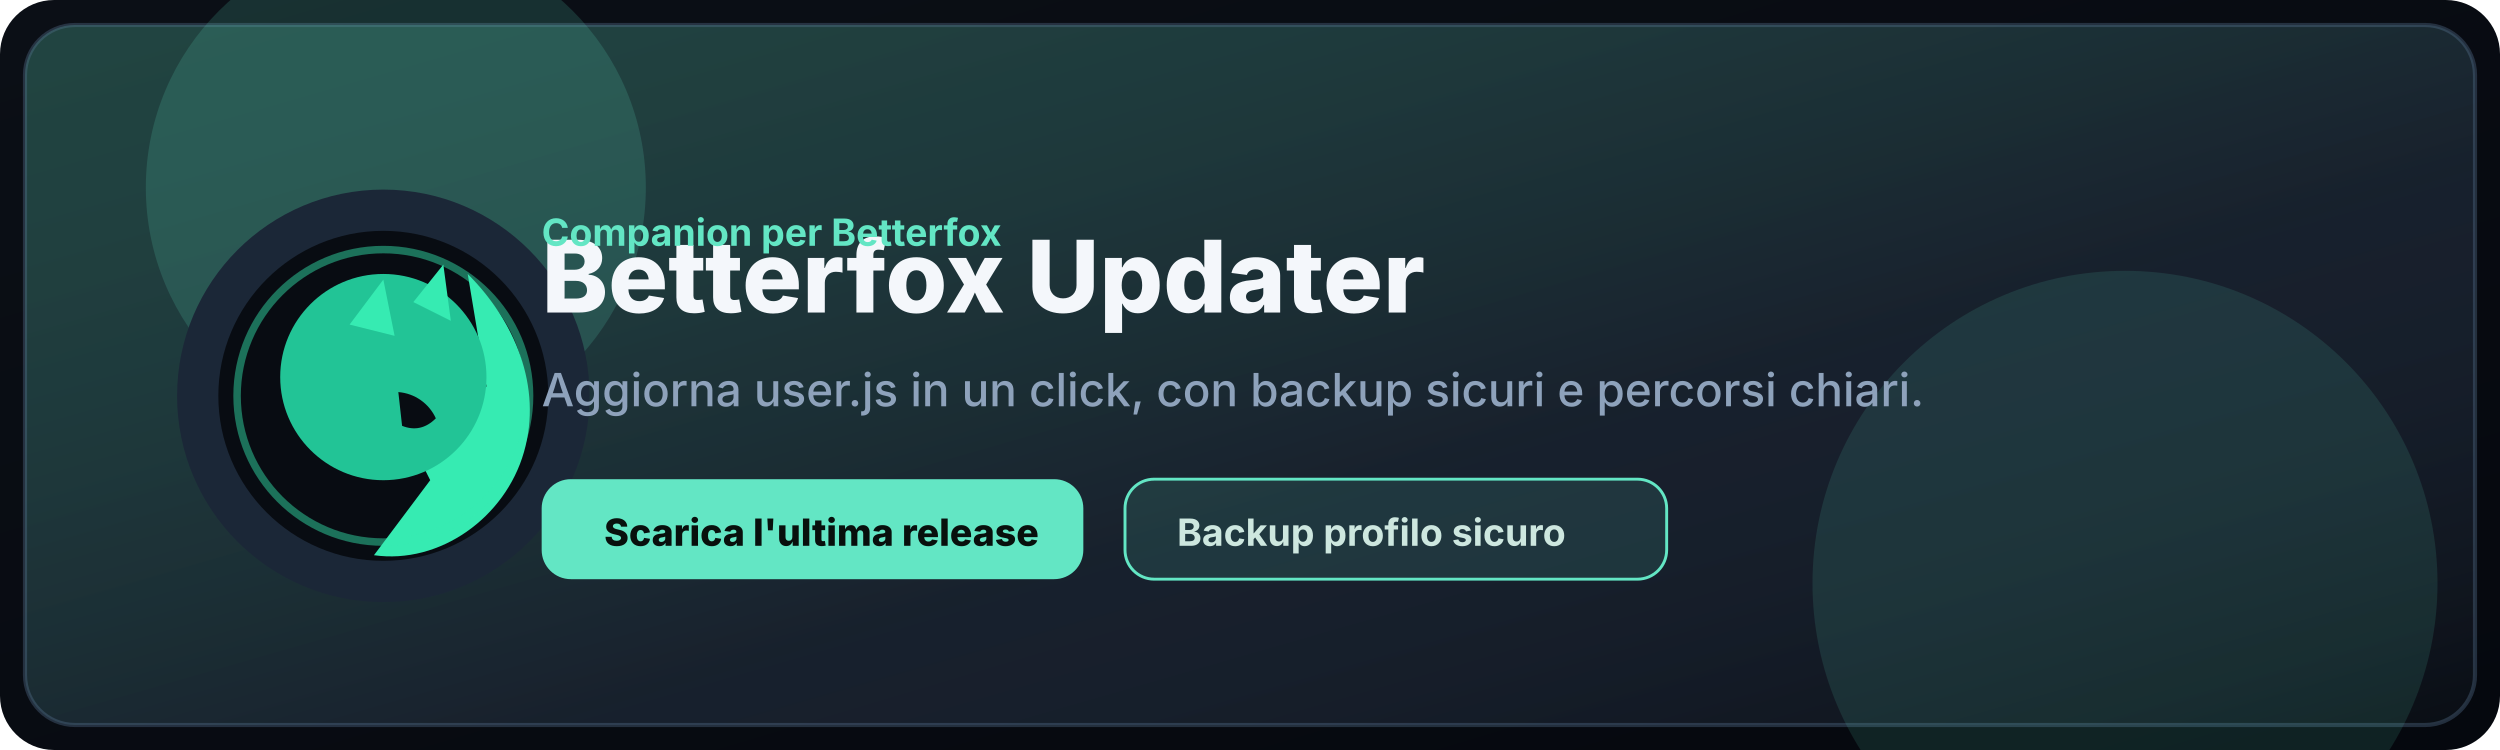
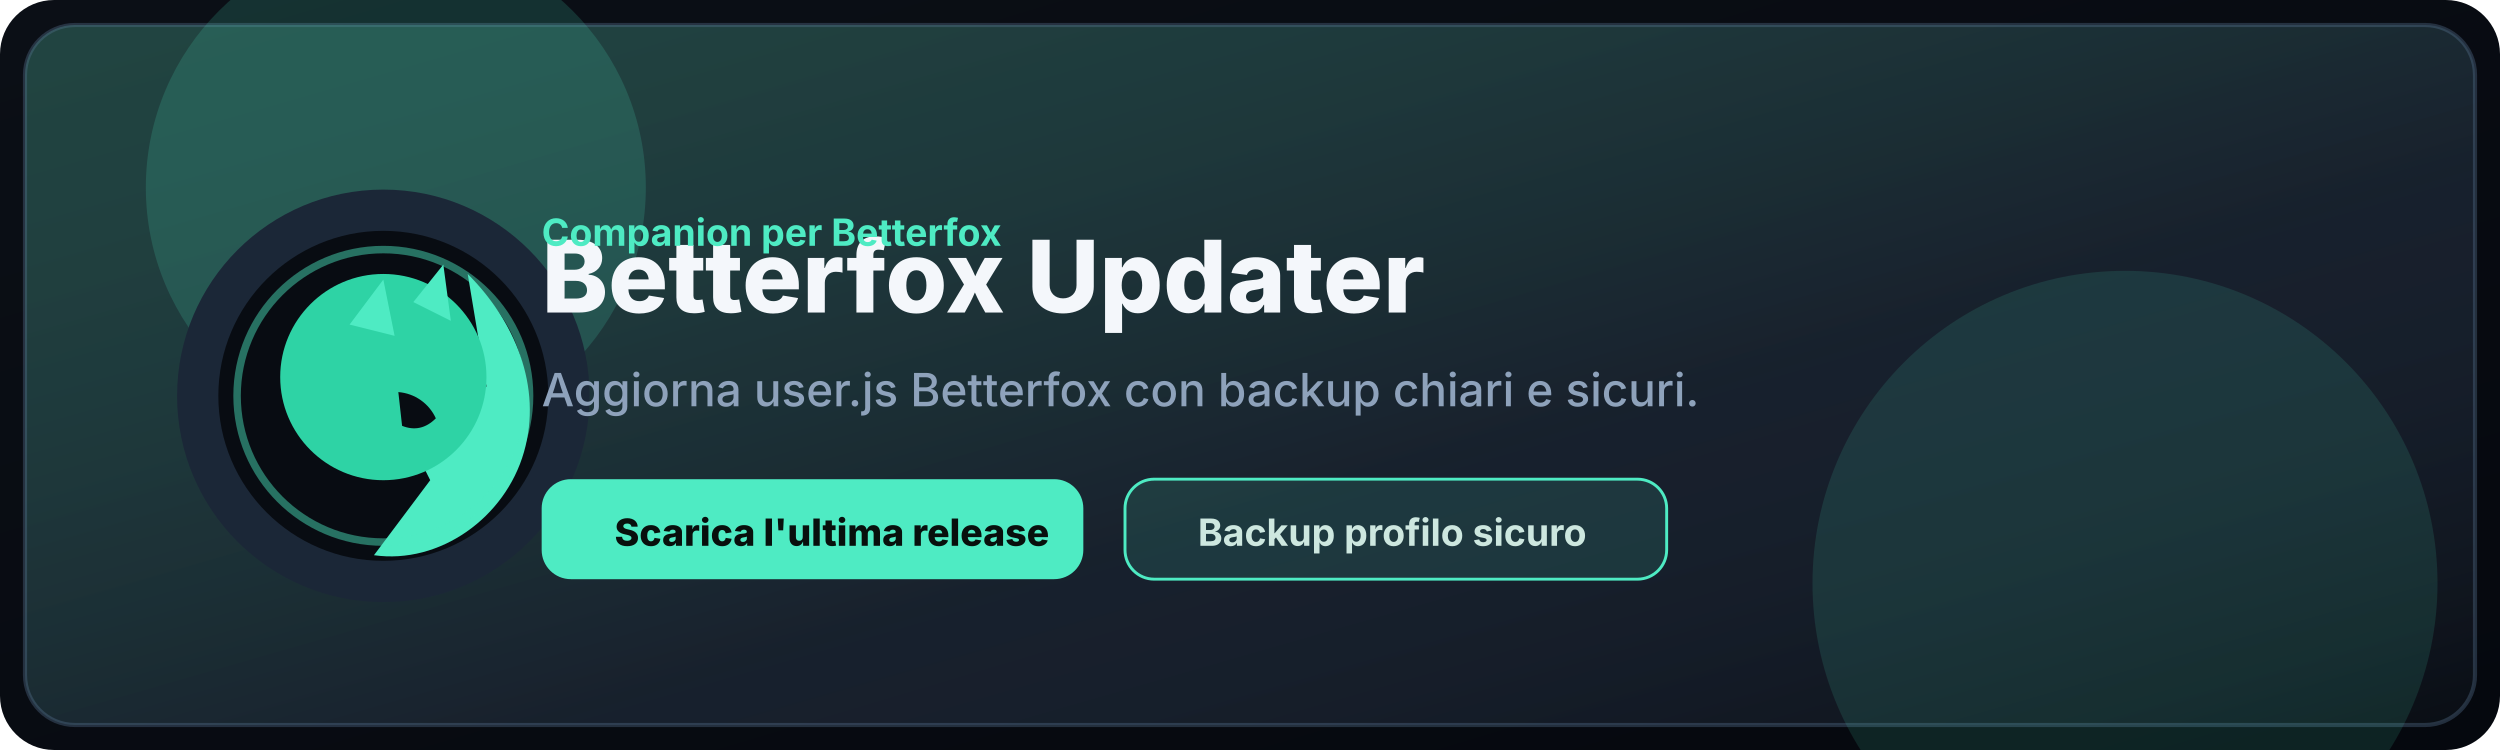
<svg xmlns="http://www.w3.org/2000/svg" width="1200" height="360" viewBox="0 0 1200 360" fill="none">
  <defs>
    <linearGradient id="bg" x1="0" y1="0" x2="1" y2="1">
      <stop offset="0%" stop-color="#0b0f16" />
      <stop offset="100%" stop-color="#05080e" />
    </linearGradient>
    <linearGradient id="glow" x1="0" y1="0" x2="1" y2="1">
      <stop offset="0%" stop-color="#63e6c4" stop-opacity="0.25" />
      <stop offset="60%" stop-color="#304056" stop-opacity="0.4" />
      <stop offset="100%" stop-color="#0b0f16" stop-opacity="0.8" />
    </linearGradient>
  </defs>
  <rect width="1200" height="360" rx="26" fill="url(#bg)" />
  <rect x="12" y="12" width="1176" height="336" rx="24" fill="url(#glow)" stroke="rgba(90,118,148,0.35)" stroke-width="2" />
-   <circle cx="190" cy="90" r="120" fill="#63e6c4" fill-opacity="0.16" />
-   <circle cx="1020" cy="280" r="150" fill="#63e6c4" fill-opacity="0.12" />
+   <circle cx="190" cy="90" r="120" fill="#4EEBC3" fill-opacity="0.16" />
+   <circle cx="1020" cy="280" r="150" fill="#4EEBC3" fill-opacity="0.12" />
  <g transform="translate(76 82) scale(0.9)">
    <circle cx="120" cy="120" r="110" fill="#1b2737" />
    <circle cx="120" cy="120" r="88" fill="#080c12" />
-     <path d="M165 55 C190 80 205 115 195 150 C185 185 150 210 115 205 L145 165 L135 145 L175 115 Z" fill="#36ebb2" />
-     <circle cx="120" cy="110" r="55" fill="#22c496" />
-     <polygon points="102,82 120,58 126,88" fill="#36ebb2" />
-     <polygon points="136,70 152,50 156,80" fill="#36ebb2" />
+     <path d="M165 55 C190 80 205 115 195 150 C185 185 150 210 115 205 L145 165 L135 145 L175 115 Z" fill="#4EEBC3" />
+     <circle cx="120" cy="110" r="55" fill="#2ED3A5" />
+     <polygon points="102,82 120,58 126,88" fill="#4EEBC3" />
+     <polygon points="136,70 152,50 156,80" fill="#4EEBC3" />
    <path d="M128 118 A24 24 0 0 1 148 132 Q140 140 130 136 Z" fill="#080c12" />
-     <circle cx="120" cy="120" r="78" stroke="#36ebb2" stroke-opacity="0.45" stroke-width="4" fill="none" />
+     <circle cx="120" cy="120" r="78" stroke="#4EEBC3" stroke-opacity="0.45" stroke-width="4" fill="none" />
  </g>
  <text x="260" y="150" fill="#f4f7fb" font-family="Inter, 'Segoe UI', sans-serif" font-size="48" font-weight="800">Betterfox Updater</text>
-   <text x="260" y="195" fill="#8ea2bb" font-family="Inter, 'Segoe UI', sans-serif" font-size="22" font-weight="500">Aggiorna user.js in un click, con backup sicuri e percorsi chiari.</text>
-   <rect x="260" y="230" width="260" height="48" rx="14" fill="#63e6c4" />
-   <text x="290" y="262" fill="#08100d" font-family="Inter, 'Segoe UI', sans-serif" font-size="18" font-weight="800">Scarica l'ultima release</text>
-   <rect x="540" y="230" width="260" height="48" rx="14" fill="rgba(99,230,196,0.12)" stroke="#63e6c4" stroke-width="1.4" />
-   <text x="565" y="262" fill="#cde7df" font-family="Inter, 'Segoe UI', sans-serif" font-size="18" font-weight="700">Backup profilo sicuro</text>
-   <text x="260" y="118" fill="#63e6c4" font-family="Inter, 'Segoe UI', sans-serif" font-size="18" font-weight="700">Companion per Betterfox</text>
+   <text x="260" y="195" fill="#8ea2bb" font-family="Inter, 'Segoe UI', sans-serif" font-size="22" font-weight="500">Aggiorna user.js Betterfox con backup chiari e sicuri.</text>
+   <rect x="260" y="230" width="260" height="48" rx="14" fill="#4EEBC3" />
+   <text x="295" y="262" fill="#08100d" font-family="Inter, 'Segoe UI', sans-serif" font-size="18" font-weight="800">Scarica l'ultima release</text>
+   <rect x="540" y="230" width="260" height="48" rx="14" fill="rgba(78,235,195,0.12)" stroke="#4EEBC3" stroke-width="1.4" />
+   <text x="575" y="262" fill="#cde7df" font-family="Inter, 'Segoe UI', sans-serif" font-size="18" font-weight="700">Backup profilo sicuro</text>
+   <text x="260" y="118" fill="#4EEBC3" font-family="Inter, 'Segoe UI', sans-serif" font-size="18" font-weight="700">Companion per Betterfox</text>
</svg>
